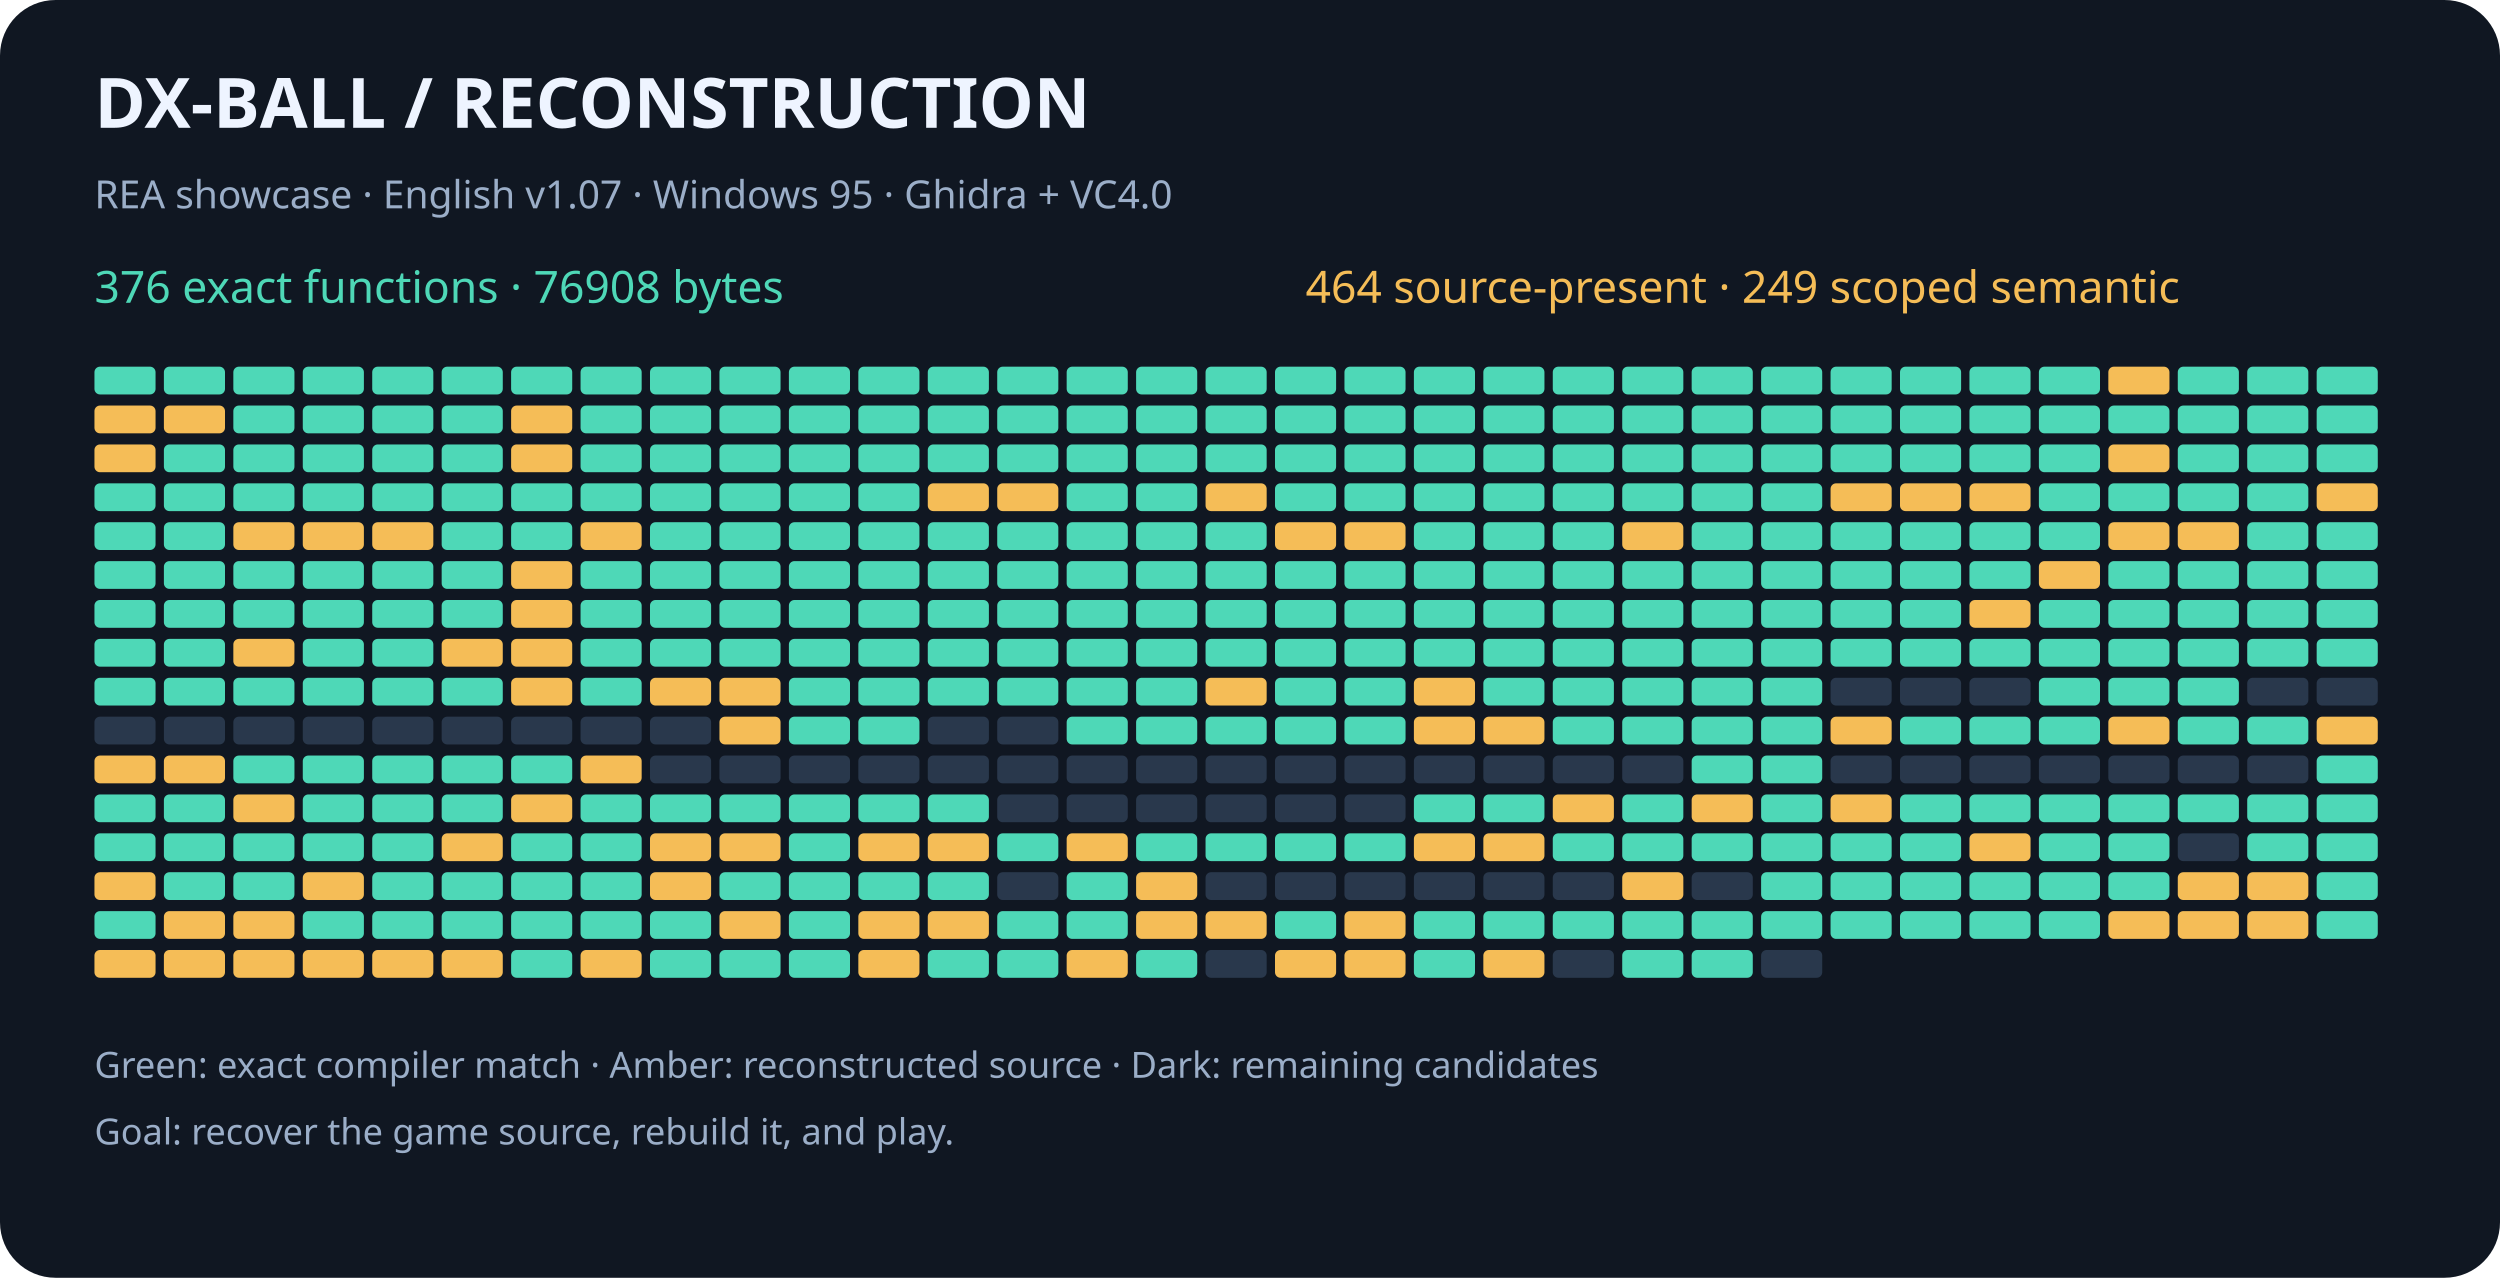
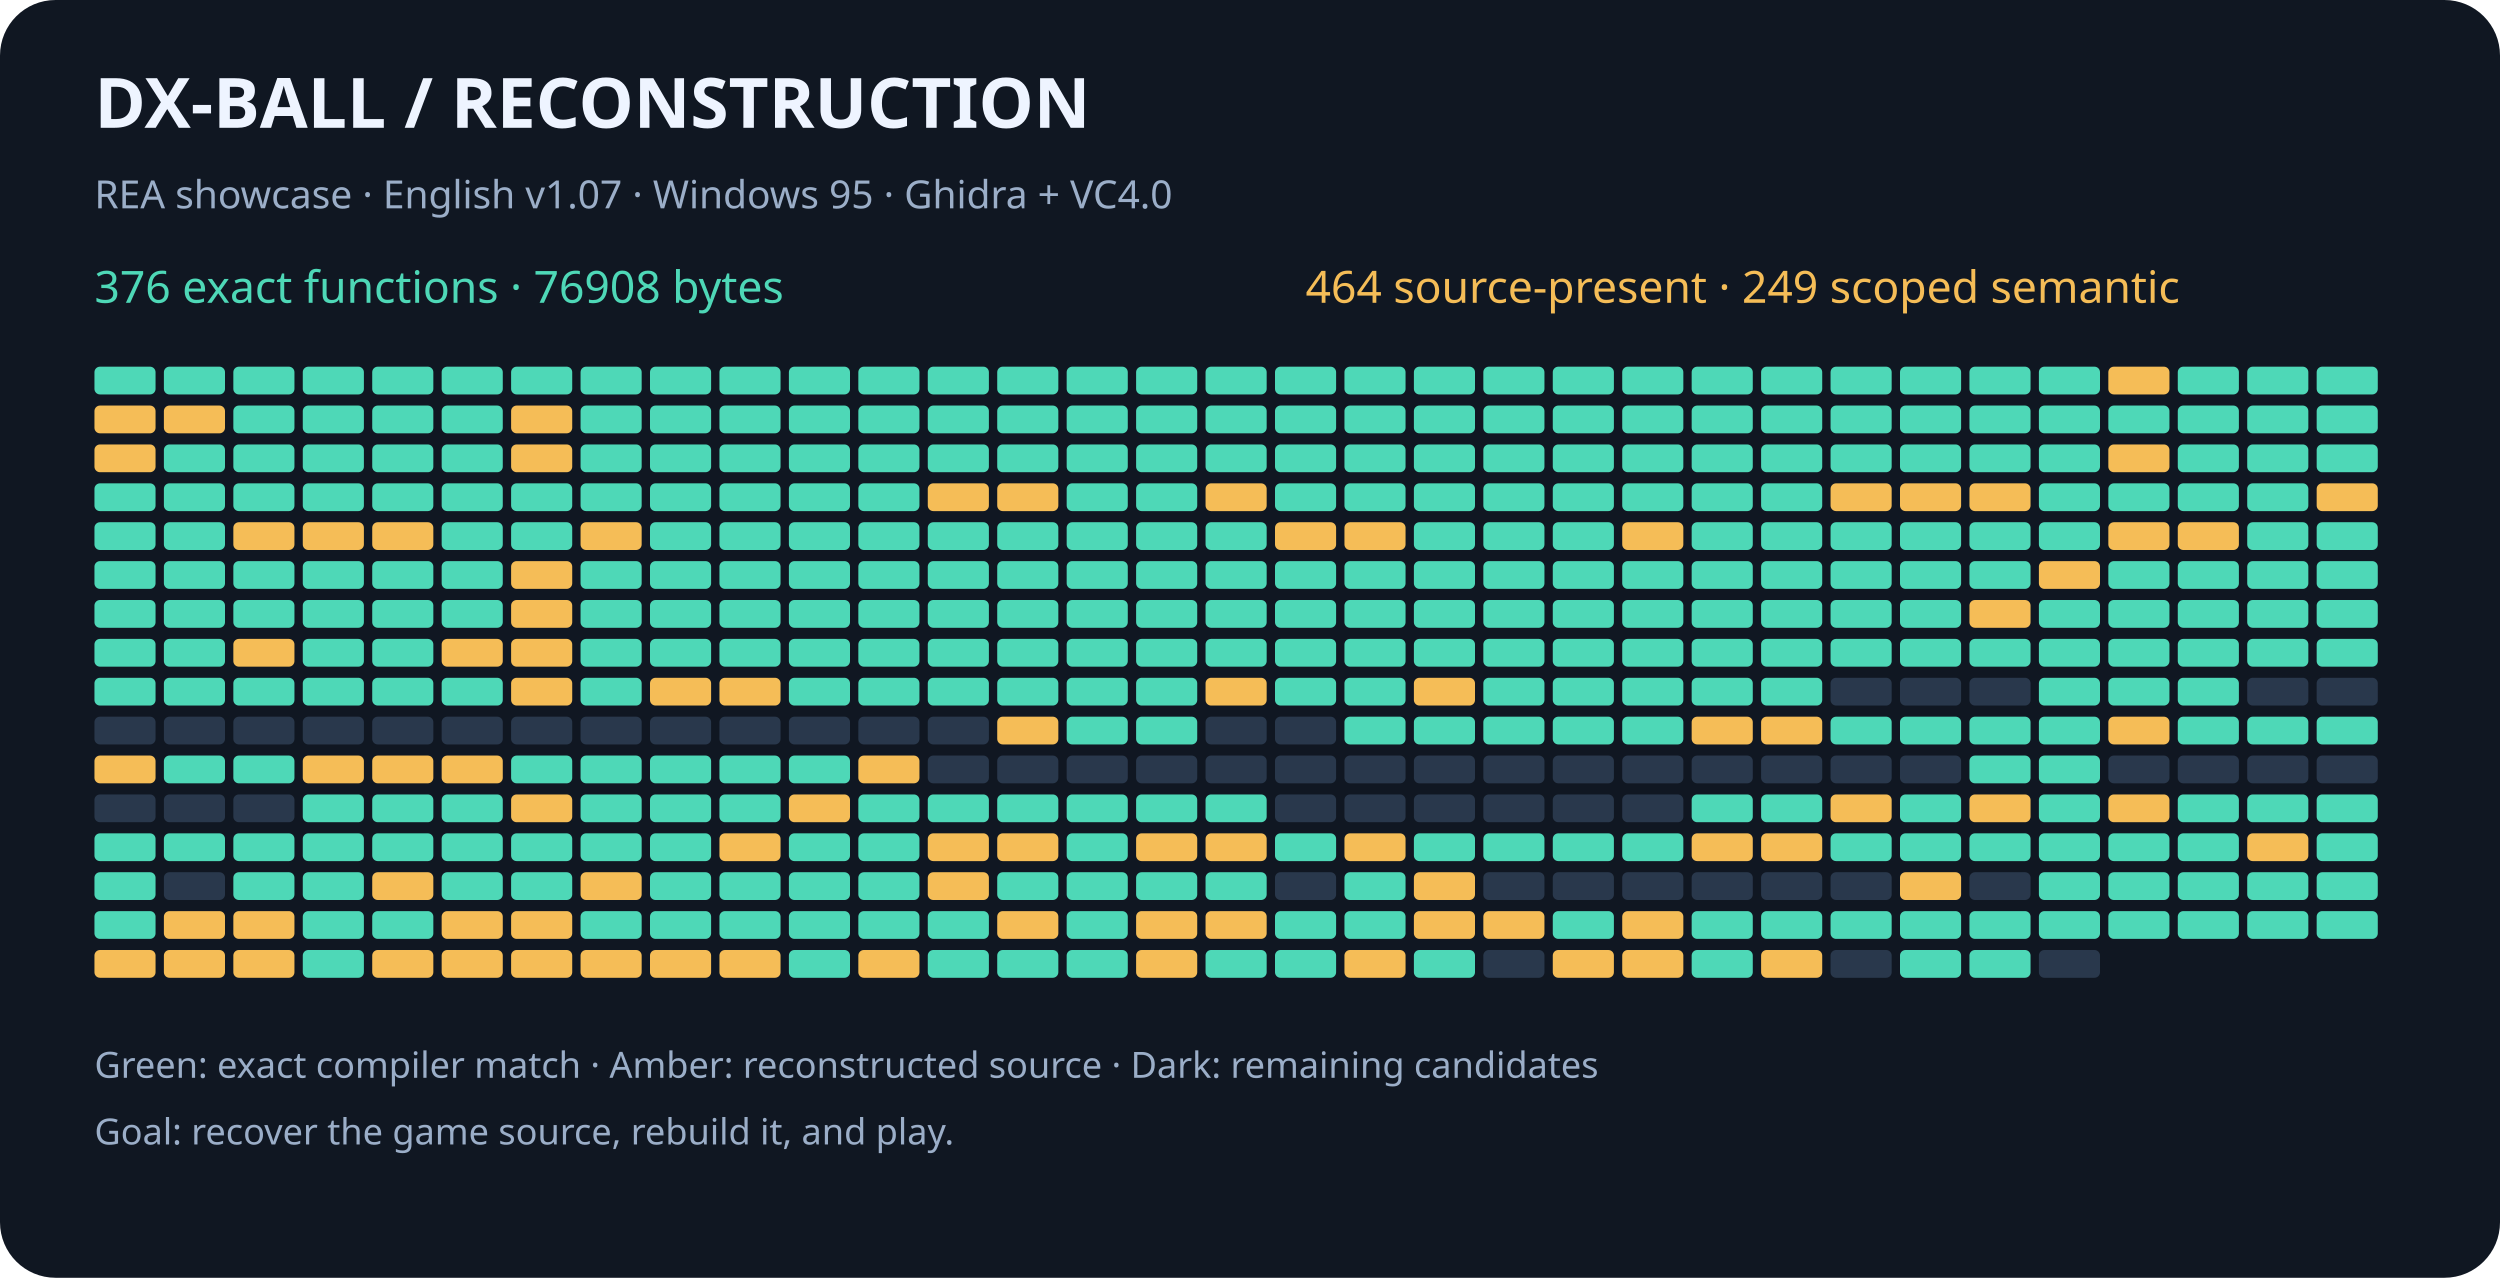
<svg xmlns="http://www.w3.org/2000/svg" width="900" height="460" viewBox="0 0 900 460" role="img" aria-labelledby="title desc">
  <rect width="900" height="460" rx="20" fill="#101722" />
  <g font-family="sans-serif">
    <text x="34" y="46" fill="#eef4ff" font-size="25" font-weight="bold">DX-BALL  /  RECONSTRUCTION</text>
    <text x="34" y="75" fill="#9baec8" font-size="14">REA showcase · English v1.07 · Windows 95 · Ghidra + VC4.0</text>
    <text x="34" y="109" fill="#4ed8b7" font-size="16">376 exact functions · 76908 bytes</text>
    <text x="470" y="109" fill="#f5bd57" font-size="16">464 source-present · 249 scoped semantic</text>
    <rect x="34" y="132" width="22" height="10" rx="2" fill="#4ed8b7" />
    <rect x="59" y="132" width="22" height="10" rx="2" fill="#4ed8b7" />
    <rect x="84" y="132" width="22" height="10" rx="2" fill="#4ed8b7" />
    <rect x="109" y="132" width="22" height="10" rx="2" fill="#4ed8b7" />
    <rect x="134" y="132" width="22" height="10" rx="2" fill="#4ed8b7" />
    <rect x="159" y="132" width="22" height="10" rx="2" fill="#4ed8b7" />
    <rect x="184" y="132" width="22" height="10" rx="2" fill="#4ed8b7" />
    <rect x="209" y="132" width="22" height="10" rx="2" fill="#4ed8b7" />
    <rect x="234" y="132" width="22" height="10" rx="2" fill="#4ed8b7" />
    <rect x="259" y="132" width="22" height="10" rx="2" fill="#4ed8b7" />
    <rect x="284" y="132" width="22" height="10" rx="2" fill="#4ed8b7" />
    <rect x="309" y="132" width="22" height="10" rx="2" fill="#4ed8b7" />
    <rect x="334" y="132" width="22" height="10" rx="2" fill="#4ed8b7" />
    <rect x="359" y="132" width="22" height="10" rx="2" fill="#4ed8b7" />
    <rect x="384" y="132" width="22" height="10" rx="2" fill="#4ed8b7" />
    <rect x="409" y="132" width="22" height="10" rx="2" fill="#4ed8b7" />
    <rect x="434" y="132" width="22" height="10" rx="2" fill="#4ed8b7" />
    <rect x="459" y="132" width="22" height="10" rx="2" fill="#4ed8b7" />
    <rect x="484" y="132" width="22" height="10" rx="2" fill="#4ed8b7" />
    <rect x="509" y="132" width="22" height="10" rx="2" fill="#4ed8b7" />
    <rect x="534" y="132" width="22" height="10" rx="2" fill="#4ed8b7" />
    <rect x="559" y="132" width="22" height="10" rx="2" fill="#4ed8b7" />
    <rect x="584" y="132" width="22" height="10" rx="2" fill="#4ed8b7" />
    <rect x="609" y="132" width="22" height="10" rx="2" fill="#4ed8b7" />
    <rect x="634" y="132" width="22" height="10" rx="2" fill="#4ed8b7" />
    <rect x="659" y="132" width="22" height="10" rx="2" fill="#4ed8b7" />
    <rect x="684" y="132" width="22" height="10" rx="2" fill="#4ed8b7" />
    <rect x="709" y="132" width="22" height="10" rx="2" fill="#4ed8b7" />
    <rect x="734" y="132" width="22" height="10" rx="2" fill="#4ed8b7" />
    <rect x="759" y="132" width="22" height="10" rx="2" fill="#f5bd57" />
    <rect x="784" y="132" width="22" height="10" rx="2" fill="#4ed8b7" />
    <rect x="809" y="132" width="22" height="10" rx="2" fill="#4ed8b7" />
    <rect x="834" y="132" width="22" height="10" rx="2" fill="#4ed8b7" />
    <rect x="34" y="146" width="22" height="10" rx="2" fill="#f5bd57" />
    <rect x="59" y="146" width="22" height="10" rx="2" fill="#f5bd57" />
    <rect x="84" y="146" width="22" height="10" rx="2" fill="#4ed8b7" />
    <rect x="109" y="146" width="22" height="10" rx="2" fill="#4ed8b7" />
    <rect x="134" y="146" width="22" height="10" rx="2" fill="#4ed8b7" />
    <rect x="159" y="146" width="22" height="10" rx="2" fill="#4ed8b7" />
    <rect x="184" y="146" width="22" height="10" rx="2" fill="#f5bd57" />
    <rect x="209" y="146" width="22" height="10" rx="2" fill="#4ed8b7" />
    <rect x="234" y="146" width="22" height="10" rx="2" fill="#4ed8b7" />
    <rect x="259" y="146" width="22" height="10" rx="2" fill="#4ed8b7" />
    <rect x="284" y="146" width="22" height="10" rx="2" fill="#4ed8b7" />
    <rect x="309" y="146" width="22" height="10" rx="2" fill="#4ed8b7" />
    <rect x="334" y="146" width="22" height="10" rx="2" fill="#4ed8b7" />
    <rect x="359" y="146" width="22" height="10" rx="2" fill="#4ed8b7" />
    <rect x="384" y="146" width="22" height="10" rx="2" fill="#4ed8b7" />
    <rect x="409" y="146" width="22" height="10" rx="2" fill="#4ed8b7" />
    <rect x="434" y="146" width="22" height="10" rx="2" fill="#4ed8b7" />
    <rect x="459" y="146" width="22" height="10" rx="2" fill="#4ed8b7" />
    <rect x="484" y="146" width="22" height="10" rx="2" fill="#4ed8b7" />
    <rect x="509" y="146" width="22" height="10" rx="2" fill="#4ed8b7" />
    <rect x="534" y="146" width="22" height="10" rx="2" fill="#4ed8b7" />
    <rect x="559" y="146" width="22" height="10" rx="2" fill="#4ed8b7" />
    <rect x="584" y="146" width="22" height="10" rx="2" fill="#4ed8b7" />
    <rect x="609" y="146" width="22" height="10" rx="2" fill="#4ed8b7" />
    <rect x="634" y="146" width="22" height="10" rx="2" fill="#4ed8b7" />
    <rect x="659" y="146" width="22" height="10" rx="2" fill="#4ed8b7" />
    <rect x="684" y="146" width="22" height="10" rx="2" fill="#4ed8b7" />
    <rect x="709" y="146" width="22" height="10" rx="2" fill="#4ed8b7" />
    <rect x="734" y="146" width="22" height="10" rx="2" fill="#4ed8b7" />
    <rect x="759" y="146" width="22" height="10" rx="2" fill="#4ed8b7" />
    <rect x="784" y="146" width="22" height="10" rx="2" fill="#4ed8b7" />
    <rect x="809" y="146" width="22" height="10" rx="2" fill="#4ed8b7" />
    <rect x="834" y="146" width="22" height="10" rx="2" fill="#4ed8b7" />
    <rect x="34" y="160" width="22" height="10" rx="2" fill="#f5bd57" />
    <rect x="59" y="160" width="22" height="10" rx="2" fill="#4ed8b7" />
    <rect x="84" y="160" width="22" height="10" rx="2" fill="#4ed8b7" />
    <rect x="109" y="160" width="22" height="10" rx="2" fill="#4ed8b7" />
    <rect x="134" y="160" width="22" height="10" rx="2" fill="#4ed8b7" />
    <rect x="159" y="160" width="22" height="10" rx="2" fill="#4ed8b7" />
    <rect x="184" y="160" width="22" height="10" rx="2" fill="#f5bd57" />
    <rect x="209" y="160" width="22" height="10" rx="2" fill="#4ed8b7" />
    <rect x="234" y="160" width="22" height="10" rx="2" fill="#4ed8b7" />
    <rect x="259" y="160" width="22" height="10" rx="2" fill="#4ed8b7" />
    <rect x="284" y="160" width="22" height="10" rx="2" fill="#4ed8b7" />
    <rect x="309" y="160" width="22" height="10" rx="2" fill="#4ed8b7" />
    <rect x="334" y="160" width="22" height="10" rx="2" fill="#4ed8b7" />
    <rect x="359" y="160" width="22" height="10" rx="2" fill="#4ed8b7" />
    <rect x="384" y="160" width="22" height="10" rx="2" fill="#4ed8b7" />
    <rect x="409" y="160" width="22" height="10" rx="2" fill="#4ed8b7" />
    <rect x="434" y="160" width="22" height="10" rx="2" fill="#4ed8b7" />
    <rect x="459" y="160" width="22" height="10" rx="2" fill="#4ed8b7" />
    <rect x="484" y="160" width="22" height="10" rx="2" fill="#4ed8b7" />
    <rect x="509" y="160" width="22" height="10" rx="2" fill="#4ed8b7" />
    <rect x="534" y="160" width="22" height="10" rx="2" fill="#4ed8b7" />
    <rect x="559" y="160" width="22" height="10" rx="2" fill="#4ed8b7" />
    <rect x="584" y="160" width="22" height="10" rx="2" fill="#4ed8b7" />
    <rect x="609" y="160" width="22" height="10" rx="2" fill="#4ed8b7" />
    <rect x="634" y="160" width="22" height="10" rx="2" fill="#4ed8b7" />
    <rect x="659" y="160" width="22" height="10" rx="2" fill="#4ed8b7" />
    <rect x="684" y="160" width="22" height="10" rx="2" fill="#4ed8b7" />
    <rect x="709" y="160" width="22" height="10" rx="2" fill="#4ed8b7" />
    <rect x="734" y="160" width="22" height="10" rx="2" fill="#4ed8b7" />
    <rect x="759" y="160" width="22" height="10" rx="2" fill="#f5bd57" />
    <rect x="784" y="160" width="22" height="10" rx="2" fill="#4ed8b7" />
    <rect x="809" y="160" width="22" height="10" rx="2" fill="#4ed8b7" />
    <rect x="834" y="160" width="22" height="10" rx="2" fill="#4ed8b7" />
    <rect x="34" y="174" width="22" height="10" rx="2" fill="#4ed8b7" />
    <rect x="59" y="174" width="22" height="10" rx="2" fill="#4ed8b7" />
    <rect x="84" y="174" width="22" height="10" rx="2" fill="#4ed8b7" />
    <rect x="109" y="174" width="22" height="10" rx="2" fill="#4ed8b7" />
    <rect x="134" y="174" width="22" height="10" rx="2" fill="#4ed8b7" />
    <rect x="159" y="174" width="22" height="10" rx="2" fill="#4ed8b7" />
    <rect x="184" y="174" width="22" height="10" rx="2" fill="#4ed8b7" />
    <rect x="209" y="174" width="22" height="10" rx="2" fill="#4ed8b7" />
    <rect x="234" y="174" width="22" height="10" rx="2" fill="#4ed8b7" />
    <rect x="259" y="174" width="22" height="10" rx="2" fill="#4ed8b7" />
    <rect x="284" y="174" width="22" height="10" rx="2" fill="#4ed8b7" />
    <rect x="309" y="174" width="22" height="10" rx="2" fill="#4ed8b7" />
    <rect x="334" y="174" width="22" height="10" rx="2" fill="#f5bd57" />
    <rect x="359" y="174" width="22" height="10" rx="2" fill="#f5bd57" />
    <rect x="384" y="174" width="22" height="10" rx="2" fill="#4ed8b7" />
    <rect x="409" y="174" width="22" height="10" rx="2" fill="#4ed8b7" />
    <rect x="434" y="174" width="22" height="10" rx="2" fill="#f5bd57" />
    <rect x="459" y="174" width="22" height="10" rx="2" fill="#4ed8b7" />
    <rect x="484" y="174" width="22" height="10" rx="2" fill="#4ed8b7" />
    <rect x="509" y="174" width="22" height="10" rx="2" fill="#4ed8b7" />
    <rect x="534" y="174" width="22" height="10" rx="2" fill="#4ed8b7" />
    <rect x="559" y="174" width="22" height="10" rx="2" fill="#4ed8b7" />
    <rect x="584" y="174" width="22" height="10" rx="2" fill="#4ed8b7" />
    <rect x="609" y="174" width="22" height="10" rx="2" fill="#4ed8b7" />
    <rect x="634" y="174" width="22" height="10" rx="2" fill="#4ed8b7" />
    <rect x="659" y="174" width="22" height="10" rx="2" fill="#f5bd57" />
    <rect x="684" y="174" width="22" height="10" rx="2" fill="#f5bd57" />
    <rect x="709" y="174" width="22" height="10" rx="2" fill="#f5bd57" />
    <rect x="734" y="174" width="22" height="10" rx="2" fill="#4ed8b7" />
    <rect x="759" y="174" width="22" height="10" rx="2" fill="#4ed8b7" />
    <rect x="784" y="174" width="22" height="10" rx="2" fill="#4ed8b7" />
    <rect x="809" y="174" width="22" height="10" rx="2" fill="#4ed8b7" />
    <rect x="834" y="174" width="22" height="10" rx="2" fill="#f5bd57" />
    <rect x="34" y="188" width="22" height="10" rx="2" fill="#4ed8b7" />
    <rect x="59" y="188" width="22" height="10" rx="2" fill="#4ed8b7" />
    <rect x="84" y="188" width="22" height="10" rx="2" fill="#f5bd57" />
    <rect x="109" y="188" width="22" height="10" rx="2" fill="#f5bd57" />
    <rect x="134" y="188" width="22" height="10" rx="2" fill="#f5bd57" />
    <rect x="159" y="188" width="22" height="10" rx="2" fill="#4ed8b7" />
    <rect x="184" y="188" width="22" height="10" rx="2" fill="#4ed8b7" />
    <rect x="209" y="188" width="22" height="10" rx="2" fill="#f5bd57" />
    <rect x="234" y="188" width="22" height="10" rx="2" fill="#4ed8b7" />
    <rect x="259" y="188" width="22" height="10" rx="2" fill="#4ed8b7" />
    <rect x="284" y="188" width="22" height="10" rx="2" fill="#4ed8b7" />
    <rect x="309" y="188" width="22" height="10" rx="2" fill="#4ed8b7" />
    <rect x="334" y="188" width="22" height="10" rx="2" fill="#4ed8b7" />
    <rect x="359" y="188" width="22" height="10" rx="2" fill="#4ed8b7" />
    <rect x="384" y="188" width="22" height="10" rx="2" fill="#4ed8b7" />
    <rect x="409" y="188" width="22" height="10" rx="2" fill="#4ed8b7" />
    <rect x="434" y="188" width="22" height="10" rx="2" fill="#4ed8b7" />
    <rect x="459" y="188" width="22" height="10" rx="2" fill="#f5bd57" />
    <rect x="484" y="188" width="22" height="10" rx="2" fill="#f5bd57" />
    <rect x="509" y="188" width="22" height="10" rx="2" fill="#4ed8b7" />
    <rect x="534" y="188" width="22" height="10" rx="2" fill="#4ed8b7" />
    <rect x="559" y="188" width="22" height="10" rx="2" fill="#4ed8b7" />
    <rect x="584" y="188" width="22" height="10" rx="2" fill="#f5bd57" />
    <rect x="609" y="188" width="22" height="10" rx="2" fill="#4ed8b7" />
    <rect x="634" y="188" width="22" height="10" rx="2" fill="#4ed8b7" />
    <rect x="659" y="188" width="22" height="10" rx="2" fill="#4ed8b7" />
    <rect x="684" y="188" width="22" height="10" rx="2" fill="#4ed8b7" />
    <rect x="709" y="188" width="22" height="10" rx="2" fill="#4ed8b7" />
    <rect x="734" y="188" width="22" height="10" rx="2" fill="#4ed8b7" />
    <rect x="759" y="188" width="22" height="10" rx="2" fill="#f5bd57" />
    <rect x="784" y="188" width="22" height="10" rx="2" fill="#f5bd57" />
    <rect x="809" y="188" width="22" height="10" rx="2" fill="#4ed8b7" />
    <rect x="834" y="188" width="22" height="10" rx="2" fill="#4ed8b7" />
    <rect x="34" y="202" width="22" height="10" rx="2" fill="#4ed8b7" />
    <rect x="59" y="202" width="22" height="10" rx="2" fill="#4ed8b7" />
    <rect x="84" y="202" width="22" height="10" rx="2" fill="#4ed8b7" />
    <rect x="109" y="202" width="22" height="10" rx="2" fill="#4ed8b7" />
    <rect x="134" y="202" width="22" height="10" rx="2" fill="#4ed8b7" />
    <rect x="159" y="202" width="22" height="10" rx="2" fill="#4ed8b7" />
    <rect x="184" y="202" width="22" height="10" rx="2" fill="#f5bd57" />
    <rect x="209" y="202" width="22" height="10" rx="2" fill="#4ed8b7" />
    <rect x="234" y="202" width="22" height="10" rx="2" fill="#4ed8b7" />
    <rect x="259" y="202" width="22" height="10" rx="2" fill="#4ed8b7" />
    <rect x="284" y="202" width="22" height="10" rx="2" fill="#4ed8b7" />
    <rect x="309" y="202" width="22" height="10" rx="2" fill="#4ed8b7" />
    <rect x="334" y="202" width="22" height="10" rx="2" fill="#4ed8b7" />
    <rect x="359" y="202" width="22" height="10" rx="2" fill="#4ed8b7" />
    <rect x="384" y="202" width="22" height="10" rx="2" fill="#4ed8b7" />
    <rect x="409" y="202" width="22" height="10" rx="2" fill="#4ed8b7" />
    <rect x="434" y="202" width="22" height="10" rx="2" fill="#4ed8b7" />
    <rect x="459" y="202" width="22" height="10" rx="2" fill="#4ed8b7" />
    <rect x="484" y="202" width="22" height="10" rx="2" fill="#4ed8b7" />
    <rect x="509" y="202" width="22" height="10" rx="2" fill="#4ed8b7" />
    <rect x="534" y="202" width="22" height="10" rx="2" fill="#4ed8b7" />
    <rect x="559" y="202" width="22" height="10" rx="2" fill="#4ed8b7" />
    <rect x="584" y="202" width="22" height="10" rx="2" fill="#4ed8b7" />
    <rect x="609" y="202" width="22" height="10" rx="2" fill="#4ed8b7" />
    <rect x="634" y="202" width="22" height="10" rx="2" fill="#4ed8b7" />
    <rect x="659" y="202" width="22" height="10" rx="2" fill="#4ed8b7" />
    <rect x="684" y="202" width="22" height="10" rx="2" fill="#4ed8b7" />
    <rect x="709" y="202" width="22" height="10" rx="2" fill="#4ed8b7" />
    <rect x="734" y="202" width="22" height="10" rx="2" fill="#f5bd57" />
    <rect x="759" y="202" width="22" height="10" rx="2" fill="#4ed8b7" />
    <rect x="784" y="202" width="22" height="10" rx="2" fill="#4ed8b7" />
    <rect x="809" y="202" width="22" height="10" rx="2" fill="#4ed8b7" />
    <rect x="834" y="202" width="22" height="10" rx="2" fill="#4ed8b7" />
    <rect x="34" y="216" width="22" height="10" rx="2" fill="#4ed8b7" />
    <rect x="59" y="216" width="22" height="10" rx="2" fill="#4ed8b7" />
    <rect x="84" y="216" width="22" height="10" rx="2" fill="#4ed8b7" />
    <rect x="109" y="216" width="22" height="10" rx="2" fill="#4ed8b7" />
    <rect x="134" y="216" width="22" height="10" rx="2" fill="#4ed8b7" />
    <rect x="159" y="216" width="22" height="10" rx="2" fill="#4ed8b7" />
    <rect x="184" y="216" width="22" height="10" rx="2" fill="#f5bd57" />
    <rect x="209" y="216" width="22" height="10" rx="2" fill="#4ed8b7" />
    <rect x="234" y="216" width="22" height="10" rx="2" fill="#4ed8b7" />
    <rect x="259" y="216" width="22" height="10" rx="2" fill="#4ed8b7" />
    <rect x="284" y="216" width="22" height="10" rx="2" fill="#4ed8b7" />
    <rect x="309" y="216" width="22" height="10" rx="2" fill="#4ed8b7" />
    <rect x="334" y="216" width="22" height="10" rx="2" fill="#4ed8b7" />
    <rect x="359" y="216" width="22" height="10" rx="2" fill="#4ed8b7" />
    <rect x="384" y="216" width="22" height="10" rx="2" fill="#4ed8b7" />
    <rect x="409" y="216" width="22" height="10" rx="2" fill="#4ed8b7" />
    <rect x="434" y="216" width="22" height="10" rx="2" fill="#4ed8b7" />
    <rect x="459" y="216" width="22" height="10" rx="2" fill="#4ed8b7" />
    <rect x="484" y="216" width="22" height="10" rx="2" fill="#4ed8b7" />
    <rect x="509" y="216" width="22" height="10" rx="2" fill="#4ed8b7" />
    <rect x="534" y="216" width="22" height="10" rx="2" fill="#4ed8b7" />
    <rect x="559" y="216" width="22" height="10" rx="2" fill="#4ed8b7" />
    <rect x="584" y="216" width="22" height="10" rx="2" fill="#4ed8b7" />
    <rect x="609" y="216" width="22" height="10" rx="2" fill="#4ed8b7" />
    <rect x="634" y="216" width="22" height="10" rx="2" fill="#4ed8b7" />
    <rect x="659" y="216" width="22" height="10" rx="2" fill="#4ed8b7" />
    <rect x="684" y="216" width="22" height="10" rx="2" fill="#4ed8b7" />
    <rect x="709" y="216" width="22" height="10" rx="2" fill="#f5bd57" />
    <rect x="734" y="216" width="22" height="10" rx="2" fill="#4ed8b7" />
    <rect x="759" y="216" width="22" height="10" rx="2" fill="#4ed8b7" />
    <rect x="784" y="216" width="22" height="10" rx="2" fill="#4ed8b7" />
    <rect x="809" y="216" width="22" height="10" rx="2" fill="#4ed8b7" />
    <rect x="834" y="216" width="22" height="10" rx="2" fill="#4ed8b7" />
    <rect x="34" y="230" width="22" height="10" rx="2" fill="#4ed8b7" />
    <rect x="59" y="230" width="22" height="10" rx="2" fill="#4ed8b7" />
    <rect x="84" y="230" width="22" height="10" rx="2" fill="#f5bd57" />
    <rect x="109" y="230" width="22" height="10" rx="2" fill="#4ed8b7" />
    <rect x="134" y="230" width="22" height="10" rx="2" fill="#4ed8b7" />
    <rect x="159" y="230" width="22" height="10" rx="2" fill="#f5bd57" />
    <rect x="184" y="230" width="22" height="10" rx="2" fill="#f5bd57" />
    <rect x="209" y="230" width="22" height="10" rx="2" fill="#4ed8b7" />
    <rect x="234" y="230" width="22" height="10" rx="2" fill="#4ed8b7" />
    <rect x="259" y="230" width="22" height="10" rx="2" fill="#4ed8b7" />
    <rect x="284" y="230" width="22" height="10" rx="2" fill="#4ed8b7" />
    <rect x="309" y="230" width="22" height="10" rx="2" fill="#4ed8b7" />
    <rect x="334" y="230" width="22" height="10" rx="2" fill="#4ed8b7" />
    <rect x="359" y="230" width="22" height="10" rx="2" fill="#4ed8b7" />
    <rect x="384" y="230" width="22" height="10" rx="2" fill="#4ed8b7" />
    <rect x="409" y="230" width="22" height="10" rx="2" fill="#4ed8b7" />
    <rect x="434" y="230" width="22" height="10" rx="2" fill="#4ed8b7" />
    <rect x="459" y="230" width="22" height="10" rx="2" fill="#4ed8b7" />
    <rect x="484" y="230" width="22" height="10" rx="2" fill="#4ed8b7" />
    <rect x="509" y="230" width="22" height="10" rx="2" fill="#4ed8b7" />
    <rect x="534" y="230" width="22" height="10" rx="2" fill="#4ed8b7" />
    <rect x="559" y="230" width="22" height="10" rx="2" fill="#4ed8b7" />
    <rect x="584" y="230" width="22" height="10" rx="2" fill="#4ed8b7" />
    <rect x="609" y="230" width="22" height="10" rx="2" fill="#4ed8b7" />
    <rect x="634" y="230" width="22" height="10" rx="2" fill="#4ed8b7" />
    <rect x="659" y="230" width="22" height="10" rx="2" fill="#4ed8b7" />
    <rect x="684" y="230" width="22" height="10" rx="2" fill="#4ed8b7" />
    <rect x="709" y="230" width="22" height="10" rx="2" fill="#4ed8b7" />
    <rect x="734" y="230" width="22" height="10" rx="2" fill="#4ed8b7" />
    <rect x="759" y="230" width="22" height="10" rx="2" fill="#4ed8b7" />
    <rect x="784" y="230" width="22" height="10" rx="2" fill="#4ed8b7" />
    <rect x="809" y="230" width="22" height="10" rx="2" fill="#4ed8b7" />
    <rect x="834" y="230" width="22" height="10" rx="2" fill="#4ed8b7" />
    <rect x="34" y="244" width="22" height="10" rx="2" fill="#4ed8b7" />
    <rect x="59" y="244" width="22" height="10" rx="2" fill="#4ed8b7" />
    <rect x="84" y="244" width="22" height="10" rx="2" fill="#4ed8b7" />
    <rect x="109" y="244" width="22" height="10" rx="2" fill="#4ed8b7" />
    <rect x="134" y="244" width="22" height="10" rx="2" fill="#4ed8b7" />
    <rect x="159" y="244" width="22" height="10" rx="2" fill="#4ed8b7" />
    <rect x="184" y="244" width="22" height="10" rx="2" fill="#f5bd57" />
    <rect x="209" y="244" width="22" height="10" rx="2" fill="#4ed8b7" />
    <rect x="234" y="244" width="22" height="10" rx="2" fill="#f5bd57" />
    <rect x="259" y="244" width="22" height="10" rx="2" fill="#f5bd57" />
    <rect x="284" y="244" width="22" height="10" rx="2" fill="#4ed8b7" />
    <rect x="309" y="244" width="22" height="10" rx="2" fill="#4ed8b7" />
    <rect x="334" y="244" width="22" height="10" rx="2" fill="#4ed8b7" />
    <rect x="359" y="244" width="22" height="10" rx="2" fill="#4ed8b7" />
    <rect x="384" y="244" width="22" height="10" rx="2" fill="#4ed8b7" />
    <rect x="409" y="244" width="22" height="10" rx="2" fill="#4ed8b7" />
    <rect x="434" y="244" width="22" height="10" rx="2" fill="#f5bd57" />
    <rect x="459" y="244" width="22" height="10" rx="2" fill="#4ed8b7" />
    <rect x="484" y="244" width="22" height="10" rx="2" fill="#4ed8b7" />
    <rect x="509" y="244" width="22" height="10" rx="2" fill="#f5bd57" />
    <rect x="534" y="244" width="22" height="10" rx="2" fill="#4ed8b7" />
    <rect x="559" y="244" width="22" height="10" rx="2" fill="#4ed8b7" />
    <rect x="584" y="244" width="22" height="10" rx="2" fill="#4ed8b7" />
    <rect x="609" y="244" width="22" height="10" rx="2" fill="#4ed8b7" />
    <rect x="634" y="244" width="22" height="10" rx="2" fill="#4ed8b7" />
    <rect x="659" y="244" width="22" height="10" rx="2" fill="#29384c" />
    <rect x="684" y="244" width="22" height="10" rx="2" fill="#29384c" />
    <rect x="709" y="244" width="22" height="10" rx="2" fill="#29384c" />
    <rect x="734" y="244" width="22" height="10" rx="2" fill="#4ed8b7" />
    <rect x="759" y="244" width="22" height="10" rx="2" fill="#4ed8b7" />
    <rect x="784" y="244" width="22" height="10" rx="2" fill="#4ed8b7" />
    <rect x="809" y="244" width="22" height="10" rx="2" fill="#29384c" />
    <rect x="834" y="244" width="22" height="10" rx="2" fill="#29384c" />
    <rect x="34" y="258" width="22" height="10" rx="2" fill="#29384c" />
    <rect x="59" y="258" width="22" height="10" rx="2" fill="#29384c" />
    <rect x="84" y="258" width="22" height="10" rx="2" fill="#29384c" />
    <rect x="109" y="258" width="22" height="10" rx="2" fill="#29384c" />
    <rect x="134" y="258" width="22" height="10" rx="2" fill="#29384c" />
    <rect x="159" y="258" width="22" height="10" rx="2" fill="#29384c" />
    <rect x="184" y="258" width="22" height="10" rx="2" fill="#29384c" />
    <rect x="209" y="258" width="22" height="10" rx="2" fill="#29384c" />
    <rect x="234" y="258" width="22" height="10" rx="2" fill="#29384c" />
-     <rect x="259" y="258" width="22" height="10" rx="2" fill="#f5bd57" />
-     <rect x="284" y="258" width="22" height="10" rx="2" fill="#4ed8b7" />
-     <rect x="309" y="258" width="22" height="10" rx="2" fill="#4ed8b7" />
+     <rect x="259" y="258" width="22" height="10" rx="2" fill="#29384c" />
+     <rect x="284" y="258" width="22" height="10" rx="2" fill="#29384c" />
+     <rect x="309" y="258" width="22" height="10" rx="2" fill="#29384c" />
    <rect x="334" y="258" width="22" height="10" rx="2" fill="#29384c" />
-     <rect x="359" y="258" width="22" height="10" rx="2" fill="#29384c" />
+     <rect x="359" y="258" width="22" height="10" rx="2" fill="#f5bd57" />
    <rect x="384" y="258" width="22" height="10" rx="2" fill="#4ed8b7" />
    <rect x="409" y="258" width="22" height="10" rx="2" fill="#4ed8b7" />
-     <rect x="434" y="258" width="22" height="10" rx="2" fill="#4ed8b7" />
-     <rect x="459" y="258" width="22" height="10" rx="2" fill="#4ed8b7" />
+     <rect x="434" y="258" width="22" height="10" rx="2" fill="#29384c" />
+     <rect x="459" y="258" width="22" height="10" rx="2" fill="#29384c" />
    <rect x="484" y="258" width="22" height="10" rx="2" fill="#4ed8b7" />
-     <rect x="509" y="258" width="22" height="10" rx="2" fill="#f5bd57" />
-     <rect x="534" y="258" width="22" height="10" rx="2" fill="#f5bd57" />
+     <rect x="509" y="258" width="22" height="10" rx="2" fill="#4ed8b7" />
+     <rect x="534" y="258" width="22" height="10" rx="2" fill="#4ed8b7" />
    <rect x="559" y="258" width="22" height="10" rx="2" fill="#4ed8b7" />
    <rect x="584" y="258" width="22" height="10" rx="2" fill="#4ed8b7" />
-     <rect x="609" y="258" width="22" height="10" rx="2" fill="#4ed8b7" />
-     <rect x="634" y="258" width="22" height="10" rx="2" fill="#4ed8b7" />
-     <rect x="659" y="258" width="22" height="10" rx="2" fill="#f5bd57" />
+     <rect x="609" y="258" width="22" height="10" rx="2" fill="#f5bd57" />
+     <rect x="634" y="258" width="22" height="10" rx="2" fill="#f5bd57" />
+     <rect x="659" y="258" width="22" height="10" rx="2" fill="#4ed8b7" />
    <rect x="684" y="258" width="22" height="10" rx="2" fill="#4ed8b7" />
    <rect x="709" y="258" width="22" height="10" rx="2" fill="#4ed8b7" />
    <rect x="734" y="258" width="22" height="10" rx="2" fill="#4ed8b7" />
    <rect x="759" y="258" width="22" height="10" rx="2" fill="#f5bd57" />
    <rect x="784" y="258" width="22" height="10" rx="2" fill="#4ed8b7" />
    <rect x="809" y="258" width="22" height="10" rx="2" fill="#4ed8b7" />
-     <rect x="834" y="258" width="22" height="10" rx="2" fill="#f5bd57" />
+     <rect x="834" y="258" width="22" height="10" rx="2" fill="#4ed8b7" />
    <rect x="34" y="272" width="22" height="10" rx="2" fill="#f5bd57" />
-     <rect x="59" y="272" width="22" height="10" rx="2" fill="#f5bd57" />
+     <rect x="59" y="272" width="22" height="10" rx="2" fill="#4ed8b7" />
    <rect x="84" y="272" width="22" height="10" rx="2" fill="#4ed8b7" />
-     <rect x="109" y="272" width="22" height="10" rx="2" fill="#4ed8b7" />
-     <rect x="134" y="272" width="22" height="10" rx="2" fill="#4ed8b7" />
-     <rect x="159" y="272" width="22" height="10" rx="2" fill="#4ed8b7" />
+     <rect x="109" y="272" width="22" height="10" rx="2" fill="#f5bd57" />
+     <rect x="134" y="272" width="22" height="10" rx="2" fill="#f5bd57" />
+     <rect x="159" y="272" width="22" height="10" rx="2" fill="#f5bd57" />
    <rect x="184" y="272" width="22" height="10" rx="2" fill="#4ed8b7" />
-     <rect x="209" y="272" width="22" height="10" rx="2" fill="#f5bd57" />
-     <rect x="234" y="272" width="22" height="10" rx="2" fill="#29384c" />
-     <rect x="259" y="272" width="22" height="10" rx="2" fill="#29384c" />
-     <rect x="284" y="272" width="22" height="10" rx="2" fill="#29384c" />
-     <rect x="309" y="272" width="22" height="10" rx="2" fill="#29384c" />
+     <rect x="209" y="272" width="22" height="10" rx="2" fill="#4ed8b7" />
+     <rect x="234" y="272" width="22" height="10" rx="2" fill="#4ed8b7" />
+     <rect x="259" y="272" width="22" height="10" rx="2" fill="#4ed8b7" />
+     <rect x="284" y="272" width="22" height="10" rx="2" fill="#4ed8b7" />
+     <rect x="309" y="272" width="22" height="10" rx="2" fill="#f5bd57" />
    <rect x="334" y="272" width="22" height="10" rx="2" fill="#29384c" />
    <rect x="359" y="272" width="22" height="10" rx="2" fill="#29384c" />
    <rect x="384" y="272" width="22" height="10" rx="2" fill="#29384c" />
    <rect x="409" y="272" width="22" height="10" rx="2" fill="#29384c" />
    <rect x="434" y="272" width="22" height="10" rx="2" fill="#29384c" />
    <rect x="459" y="272" width="22" height="10" rx="2" fill="#29384c" />
    <rect x="484" y="272" width="22" height="10" rx="2" fill="#29384c" />
    <rect x="509" y="272" width="22" height="10" rx="2" fill="#29384c" />
    <rect x="534" y="272" width="22" height="10" rx="2" fill="#29384c" />
    <rect x="559" y="272" width="22" height="10" rx="2" fill="#29384c" />
    <rect x="584" y="272" width="22" height="10" rx="2" fill="#29384c" />
-     <rect x="609" y="272" width="22" height="10" rx="2" fill="#4ed8b7" />
-     <rect x="634" y="272" width="22" height="10" rx="2" fill="#4ed8b7" />
+     <rect x="609" y="272" width="22" height="10" rx="2" fill="#29384c" />
+     <rect x="634" y="272" width="22" height="10" rx="2" fill="#29384c" />
    <rect x="659" y="272" width="22" height="10" rx="2" fill="#29384c" />
    <rect x="684" y="272" width="22" height="10" rx="2" fill="#29384c" />
-     <rect x="709" y="272" width="22" height="10" rx="2" fill="#29384c" />
-     <rect x="734" y="272" width="22" height="10" rx="2" fill="#29384c" />
+     <rect x="709" y="272" width="22" height="10" rx="2" fill="#4ed8b7" />
+     <rect x="734" y="272" width="22" height="10" rx="2" fill="#4ed8b7" />
    <rect x="759" y="272" width="22" height="10" rx="2" fill="#29384c" />
    <rect x="784" y="272" width="22" height="10" rx="2" fill="#29384c" />
    <rect x="809" y="272" width="22" height="10" rx="2" fill="#29384c" />
-     <rect x="834" y="272" width="22" height="10" rx="2" fill="#4ed8b7" />
-     <rect x="34" y="286" width="22" height="10" rx="2" fill="#4ed8b7" />
-     <rect x="59" y="286" width="22" height="10" rx="2" fill="#4ed8b7" />
-     <rect x="84" y="286" width="22" height="10" rx="2" fill="#f5bd57" />
+     <rect x="834" y="272" width="22" height="10" rx="2" fill="#29384c" />
+     <rect x="34" y="286" width="22" height="10" rx="2" fill="#29384c" />
+     <rect x="59" y="286" width="22" height="10" rx="2" fill="#29384c" />
+     <rect x="84" y="286" width="22" height="10" rx="2" fill="#29384c" />
    <rect x="109" y="286" width="22" height="10" rx="2" fill="#4ed8b7" />
    <rect x="134" y="286" width="22" height="10" rx="2" fill="#4ed8b7" />
    <rect x="159" y="286" width="22" height="10" rx="2" fill="#4ed8b7" />
    <rect x="184" y="286" width="22" height="10" rx="2" fill="#f5bd57" />
    <rect x="209" y="286" width="22" height="10" rx="2" fill="#4ed8b7" />
    <rect x="234" y="286" width="22" height="10" rx="2" fill="#4ed8b7" />
    <rect x="259" y="286" width="22" height="10" rx="2" fill="#4ed8b7" />
-     <rect x="284" y="286" width="22" height="10" rx="2" fill="#4ed8b7" />
+     <rect x="284" y="286" width="22" height="10" rx="2" fill="#f5bd57" />
    <rect x="309" y="286" width="22" height="10" rx="2" fill="#4ed8b7" />
    <rect x="334" y="286" width="22" height="10" rx="2" fill="#4ed8b7" />
-     <rect x="359" y="286" width="22" height="10" rx="2" fill="#29384c" />
-     <rect x="384" y="286" width="22" height="10" rx="2" fill="#29384c" />
-     <rect x="409" y="286" width="22" height="10" rx="2" fill="#29384c" />
-     <rect x="434" y="286" width="22" height="10" rx="2" fill="#29384c" />
+     <rect x="359" y="286" width="22" height="10" rx="2" fill="#4ed8b7" />
+     <rect x="384" y="286" width="22" height="10" rx="2" fill="#4ed8b7" />
+     <rect x="409" y="286" width="22" height="10" rx="2" fill="#4ed8b7" />
+     <rect x="434" y="286" width="22" height="10" rx="2" fill="#4ed8b7" />
    <rect x="459" y="286" width="22" height="10" rx="2" fill="#29384c" />
    <rect x="484" y="286" width="22" height="10" rx="2" fill="#29384c" />
-     <rect x="509" y="286" width="22" height="10" rx="2" fill="#4ed8b7" />
-     <rect x="534" y="286" width="22" height="10" rx="2" fill="#4ed8b7" />
-     <rect x="559" y="286" width="22" height="10" rx="2" fill="#f5bd57" />
-     <rect x="584" y="286" width="22" height="10" rx="2" fill="#4ed8b7" />
-     <rect x="609" y="286" width="22" height="10" rx="2" fill="#f5bd57" />
+     <rect x="509" y="286" width="22" height="10" rx="2" fill="#29384c" />
+     <rect x="534" y="286" width="22" height="10" rx="2" fill="#29384c" />
+     <rect x="559" y="286" width="22" height="10" rx="2" fill="#29384c" />
+     <rect x="584" y="286" width="22" height="10" rx="2" fill="#29384c" />
+     <rect x="609" y="286" width="22" height="10" rx="2" fill="#4ed8b7" />
    <rect x="634" y="286" width="22" height="10" rx="2" fill="#4ed8b7" />
    <rect x="659" y="286" width="22" height="10" rx="2" fill="#f5bd57" />
    <rect x="684" y="286" width="22" height="10" rx="2" fill="#4ed8b7" />
-     <rect x="709" y="286" width="22" height="10" rx="2" fill="#4ed8b7" />
+     <rect x="709" y="286" width="22" height="10" rx="2" fill="#f5bd57" />
    <rect x="734" y="286" width="22" height="10" rx="2" fill="#4ed8b7" />
-     <rect x="759" y="286" width="22" height="10" rx="2" fill="#4ed8b7" />
+     <rect x="759" y="286" width="22" height="10" rx="2" fill="#f5bd57" />
    <rect x="784" y="286" width="22" height="10" rx="2" fill="#4ed8b7" />
    <rect x="809" y="286" width="22" height="10" rx="2" fill="#4ed8b7" />
    <rect x="834" y="286" width="22" height="10" rx="2" fill="#4ed8b7" />
    <rect x="34" y="300" width="22" height="10" rx="2" fill="#4ed8b7" />
    <rect x="59" y="300" width="22" height="10" rx="2" fill="#4ed8b7" />
    <rect x="84" y="300" width="22" height="10" rx="2" fill="#4ed8b7" />
    <rect x="109" y="300" width="22" height="10" rx="2" fill="#4ed8b7" />
    <rect x="134" y="300" width="22" height="10" rx="2" fill="#4ed8b7" />
-     <rect x="159" y="300" width="22" height="10" rx="2" fill="#f5bd57" />
+     <rect x="159" y="300" width="22" height="10" rx="2" fill="#4ed8b7" />
    <rect x="184" y="300" width="22" height="10" rx="2" fill="#4ed8b7" />
    <rect x="209" y="300" width="22" height="10" rx="2" fill="#4ed8b7" />
-     <rect x="234" y="300" width="22" height="10" rx="2" fill="#f5bd57" />
+     <rect x="234" y="300" width="22" height="10" rx="2" fill="#4ed8b7" />
    <rect x="259" y="300" width="22" height="10" rx="2" fill="#f5bd57" />
    <rect x="284" y="300" width="22" height="10" rx="2" fill="#4ed8b7" />
-     <rect x="309" y="300" width="22" height="10" rx="2" fill="#f5bd57" />
+     <rect x="309" y="300" width="22" height="10" rx="2" fill="#4ed8b7" />
    <rect x="334" y="300" width="22" height="10" rx="2" fill="#f5bd57" />
-     <rect x="359" y="300" width="22" height="10" rx="2" fill="#4ed8b7" />
-     <rect x="384" y="300" width="22" height="10" rx="2" fill="#f5bd57" />
-     <rect x="409" y="300" width="22" height="10" rx="2" fill="#4ed8b7" />
-     <rect x="434" y="300" width="22" height="10" rx="2" fill="#4ed8b7" />
+     <rect x="359" y="300" width="22" height="10" rx="2" fill="#f5bd57" />
+     <rect x="384" y="300" width="22" height="10" rx="2" fill="#4ed8b7" />
+     <rect x="409" y="300" width="22" height="10" rx="2" fill="#f5bd57" />
+     <rect x="434" y="300" width="22" height="10" rx="2" fill="#f5bd57" />
    <rect x="459" y="300" width="22" height="10" rx="2" fill="#4ed8b7" />
-     <rect x="484" y="300" width="22" height="10" rx="2" fill="#4ed8b7" />
-     <rect x="509" y="300" width="22" height="10" rx="2" fill="#f5bd57" />
-     <rect x="534" y="300" width="22" height="10" rx="2" fill="#f5bd57" />
+     <rect x="484" y="300" width="22" height="10" rx="2" fill="#f5bd57" />
+     <rect x="509" y="300" width="22" height="10" rx="2" fill="#4ed8b7" />
+     <rect x="534" y="300" width="22" height="10" rx="2" fill="#4ed8b7" />
    <rect x="559" y="300" width="22" height="10" rx="2" fill="#4ed8b7" />
    <rect x="584" y="300" width="22" height="10" rx="2" fill="#4ed8b7" />
-     <rect x="609" y="300" width="22" height="10" rx="2" fill="#4ed8b7" />
-     <rect x="634" y="300" width="22" height="10" rx="2" fill="#4ed8b7" />
+     <rect x="609" y="300" width="22" height="10" rx="2" fill="#f5bd57" />
+     <rect x="634" y="300" width="22" height="10" rx="2" fill="#f5bd57" />
    <rect x="659" y="300" width="22" height="10" rx="2" fill="#4ed8b7" />
    <rect x="684" y="300" width="22" height="10" rx="2" fill="#4ed8b7" />
-     <rect x="709" y="300" width="22" height="10" rx="2" fill="#f5bd57" />
+     <rect x="709" y="300" width="22" height="10" rx="2" fill="#4ed8b7" />
    <rect x="734" y="300" width="22" height="10" rx="2" fill="#4ed8b7" />
    <rect x="759" y="300" width="22" height="10" rx="2" fill="#4ed8b7" />
-     <rect x="784" y="300" width="22" height="10" rx="2" fill="#29384c" />
-     <rect x="809" y="300" width="22" height="10" rx="2" fill="#4ed8b7" />
+     <rect x="784" y="300" width="22" height="10" rx="2" fill="#4ed8b7" />
+     <rect x="809" y="300" width="22" height="10" rx="2" fill="#f5bd57" />
    <rect x="834" y="300" width="22" height="10" rx="2" fill="#4ed8b7" />
-     <rect x="34" y="314" width="22" height="10" rx="2" fill="#f5bd57" />
-     <rect x="59" y="314" width="22" height="10" rx="2" fill="#4ed8b7" />
+     <rect x="34" y="314" width="22" height="10" rx="2" fill="#4ed8b7" />
+     <rect x="59" y="314" width="22" height="10" rx="2" fill="#29384c" />
    <rect x="84" y="314" width="22" height="10" rx="2" fill="#4ed8b7" />
-     <rect x="109" y="314" width="22" height="10" rx="2" fill="#f5bd57" />
-     <rect x="134" y="314" width="22" height="10" rx="2" fill="#4ed8b7" />
+     <rect x="109" y="314" width="22" height="10" rx="2" fill="#4ed8b7" />
+     <rect x="134" y="314" width="22" height="10" rx="2" fill="#f5bd57" />
    <rect x="159" y="314" width="22" height="10" rx="2" fill="#4ed8b7" />
    <rect x="184" y="314" width="22" height="10" rx="2" fill="#4ed8b7" />
-     <rect x="209" y="314" width="22" height="10" rx="2" fill="#4ed8b7" />
-     <rect x="234" y="314" width="22" height="10" rx="2" fill="#f5bd57" />
+     <rect x="209" y="314" width="22" height="10" rx="2" fill="#f5bd57" />
+     <rect x="234" y="314" width="22" height="10" rx="2" fill="#4ed8b7" />
    <rect x="259" y="314" width="22" height="10" rx="2" fill="#4ed8b7" />
    <rect x="284" y="314" width="22" height="10" rx="2" fill="#4ed8b7" />
    <rect x="309" y="314" width="22" height="10" rx="2" fill="#4ed8b7" />
-     <rect x="334" y="314" width="22" height="10" rx="2" fill="#4ed8b7" />
-     <rect x="359" y="314" width="22" height="10" rx="2" fill="#29384c" />
+     <rect x="334" y="314" width="22" height="10" rx="2" fill="#f5bd57" />
+     <rect x="359" y="314" width="22" height="10" rx="2" fill="#4ed8b7" />
    <rect x="384" y="314" width="22" height="10" rx="2" fill="#4ed8b7" />
-     <rect x="409" y="314" width="22" height="10" rx="2" fill="#f5bd57" />
-     <rect x="434" y="314" width="22" height="10" rx="2" fill="#29384c" />
+     <rect x="409" y="314" width="22" height="10" rx="2" fill="#4ed8b7" />
+     <rect x="434" y="314" width="22" height="10" rx="2" fill="#4ed8b7" />
    <rect x="459" y="314" width="22" height="10" rx="2" fill="#29384c" />
-     <rect x="484" y="314" width="22" height="10" rx="2" fill="#29384c" />
-     <rect x="509" y="314" width="22" height="10" rx="2" fill="#29384c" />
+     <rect x="484" y="314" width="22" height="10" rx="2" fill="#4ed8b7" />
+     <rect x="509" y="314" width="22" height="10" rx="2" fill="#f5bd57" />
    <rect x="534" y="314" width="22" height="10" rx="2" fill="#29384c" />
    <rect x="559" y="314" width="22" height="10" rx="2" fill="#29384c" />
-     <rect x="584" y="314" width="22" height="10" rx="2" fill="#f5bd57" />
+     <rect x="584" y="314" width="22" height="10" rx="2" fill="#29384c" />
    <rect x="609" y="314" width="22" height="10" rx="2" fill="#29384c" />
-     <rect x="634" y="314" width="22" height="10" rx="2" fill="#4ed8b7" />
-     <rect x="659" y="314" width="22" height="10" rx="2" fill="#4ed8b7" />
-     <rect x="684" y="314" width="22" height="10" rx="2" fill="#4ed8b7" />
-     <rect x="709" y="314" width="22" height="10" rx="2" fill="#4ed8b7" />
+     <rect x="634" y="314" width="22" height="10" rx="2" fill="#29384c" />
+     <rect x="659" y="314" width="22" height="10" rx="2" fill="#29384c" />
+     <rect x="684" y="314" width="22" height="10" rx="2" fill="#f5bd57" />
+     <rect x="709" y="314" width="22" height="10" rx="2" fill="#29384c" />
    <rect x="734" y="314" width="22" height="10" rx="2" fill="#4ed8b7" />
    <rect x="759" y="314" width="22" height="10" rx="2" fill="#4ed8b7" />
-     <rect x="784" y="314" width="22" height="10" rx="2" fill="#f5bd57" />
-     <rect x="809" y="314" width="22" height="10" rx="2" fill="#f5bd57" />
+     <rect x="784" y="314" width="22" height="10" rx="2" fill="#4ed8b7" />
+     <rect x="809" y="314" width="22" height="10" rx="2" fill="#4ed8b7" />
    <rect x="834" y="314" width="22" height="10" rx="2" fill="#4ed8b7" />
    <rect x="34" y="328" width="22" height="10" rx="2" fill="#4ed8b7" />
    <rect x="59" y="328" width="22" height="10" rx="2" fill="#f5bd57" />
    <rect x="84" y="328" width="22" height="10" rx="2" fill="#f5bd57" />
    <rect x="109" y="328" width="22" height="10" rx="2" fill="#4ed8b7" />
    <rect x="134" y="328" width="22" height="10" rx="2" fill="#4ed8b7" />
-     <rect x="159" y="328" width="22" height="10" rx="2" fill="#4ed8b7" />
-     <rect x="184" y="328" width="22" height="10" rx="2" fill="#4ed8b7" />
+     <rect x="159" y="328" width="22" height="10" rx="2" fill="#f5bd57" />
+     <rect x="184" y="328" width="22" height="10" rx="2" fill="#f5bd57" />
    <rect x="209" y="328" width="22" height="10" rx="2" fill="#4ed8b7" />
    <rect x="234" y="328" width="22" height="10" rx="2" fill="#4ed8b7" />
-     <rect x="259" y="328" width="22" height="10" rx="2" fill="#f5bd57" />
+     <rect x="259" y="328" width="22" height="10" rx="2" fill="#4ed8b7" />
    <rect x="284" y="328" width="22" height="10" rx="2" fill="#4ed8b7" />
-     <rect x="309" y="328" width="22" height="10" rx="2" fill="#f5bd57" />
-     <rect x="334" y="328" width="22" height="10" rx="2" fill="#f5bd57" />
-     <rect x="359" y="328" width="22" height="10" rx="2" fill="#4ed8b7" />
+     <rect x="309" y="328" width="22" height="10" rx="2" fill="#4ed8b7" />
+     <rect x="334" y="328" width="22" height="10" rx="2" fill="#4ed8b7" />
+     <rect x="359" y="328" width="22" height="10" rx="2" fill="#f5bd57" />
    <rect x="384" y="328" width="22" height="10" rx="2" fill="#4ed8b7" />
    <rect x="409" y="328" width="22" height="10" rx="2" fill="#f5bd57" />
    <rect x="434" y="328" width="22" height="10" rx="2" fill="#f5bd57" />
    <rect x="459" y="328" width="22" height="10" rx="2" fill="#4ed8b7" />
-     <rect x="484" y="328" width="22" height="10" rx="2" fill="#f5bd57" />
-     <rect x="509" y="328" width="22" height="10" rx="2" fill="#4ed8b7" />
-     <rect x="534" y="328" width="22" height="10" rx="2" fill="#4ed8b7" />
+     <rect x="484" y="328" width="22" height="10" rx="2" fill="#4ed8b7" />
+     <rect x="509" y="328" width="22" height="10" rx="2" fill="#f5bd57" />
+     <rect x="534" y="328" width="22" height="10" rx="2" fill="#f5bd57" />
    <rect x="559" y="328" width="22" height="10" rx="2" fill="#4ed8b7" />
-     <rect x="584" y="328" width="22" height="10" rx="2" fill="#4ed8b7" />
+     <rect x="584" y="328" width="22" height="10" rx="2" fill="#f5bd57" />
    <rect x="609" y="328" width="22" height="10" rx="2" fill="#4ed8b7" />
    <rect x="634" y="328" width="22" height="10" rx="2" fill="#4ed8b7" />
    <rect x="659" y="328" width="22" height="10" rx="2" fill="#4ed8b7" />
    <rect x="684" y="328" width="22" height="10" rx="2" fill="#4ed8b7" />
    <rect x="709" y="328" width="22" height="10" rx="2" fill="#4ed8b7" />
    <rect x="734" y="328" width="22" height="10" rx="2" fill="#4ed8b7" />
-     <rect x="759" y="328" width="22" height="10" rx="2" fill="#f5bd57" />
-     <rect x="784" y="328" width="22" height="10" rx="2" fill="#f5bd57" />
-     <rect x="809" y="328" width="22" height="10" rx="2" fill="#f5bd57" />
+     <rect x="759" y="328" width="22" height="10" rx="2" fill="#4ed8b7" />
+     <rect x="784" y="328" width="22" height="10" rx="2" fill="#4ed8b7" />
+     <rect x="809" y="328" width="22" height="10" rx="2" fill="#4ed8b7" />
    <rect x="834" y="328" width="22" height="10" rx="2" fill="#4ed8b7" />
    <rect x="34" y="342" width="22" height="10" rx="2" fill="#f5bd57" />
    <rect x="59" y="342" width="22" height="10" rx="2" fill="#f5bd57" />
    <rect x="84" y="342" width="22" height="10" rx="2" fill="#f5bd57" />
-     <rect x="109" y="342" width="22" height="10" rx="2" fill="#f5bd57" />
+     <rect x="109" y="342" width="22" height="10" rx="2" fill="#4ed8b7" />
    <rect x="134" y="342" width="22" height="10" rx="2" fill="#f5bd57" />
    <rect x="159" y="342" width="22" height="10" rx="2" fill="#f5bd57" />
-     <rect x="184" y="342" width="22" height="10" rx="2" fill="#4ed8b7" />
+     <rect x="184" y="342" width="22" height="10" rx="2" fill="#f5bd57" />
    <rect x="209" y="342" width="22" height="10" rx="2" fill="#f5bd57" />
-     <rect x="234" y="342" width="22" height="10" rx="2" fill="#4ed8b7" />
-     <rect x="259" y="342" width="22" height="10" rx="2" fill="#4ed8b7" />
+     <rect x="234" y="342" width="22" height="10" rx="2" fill="#f5bd57" />
+     <rect x="259" y="342" width="22" height="10" rx="2" fill="#f5bd57" />
    <rect x="284" y="342" width="22" height="10" rx="2" fill="#4ed8b7" />
    <rect x="309" y="342" width="22" height="10" rx="2" fill="#f5bd57" />
    <rect x="334" y="342" width="22" height="10" rx="2" fill="#4ed8b7" />
    <rect x="359" y="342" width="22" height="10" rx="2" fill="#4ed8b7" />
-     <rect x="384" y="342" width="22" height="10" rx="2" fill="#f5bd57" />
-     <rect x="409" y="342" width="22" height="10" rx="2" fill="#4ed8b7" />
-     <rect x="434" y="342" width="22" height="10" rx="2" fill="#29384c" />
-     <rect x="459" y="342" width="22" height="10" rx="2" fill="#f5bd57" />
+     <rect x="384" y="342" width="22" height="10" rx="2" fill="#4ed8b7" />
+     <rect x="409" y="342" width="22" height="10" rx="2" fill="#f5bd57" />
+     <rect x="434" y="342" width="22" height="10" rx="2" fill="#4ed8b7" />
+     <rect x="459" y="342" width="22" height="10" rx="2" fill="#4ed8b7" />
    <rect x="484" y="342" width="22" height="10" rx="2" fill="#f5bd57" />
    <rect x="509" y="342" width="22" height="10" rx="2" fill="#4ed8b7" />
-     <rect x="534" y="342" width="22" height="10" rx="2" fill="#f5bd57" />
-     <rect x="559" y="342" width="22" height="10" rx="2" fill="#29384c" />
-     <rect x="584" y="342" width="22" height="10" rx="2" fill="#4ed8b7" />
+     <rect x="534" y="342" width="22" height="10" rx="2" fill="#29384c" />
+     <rect x="559" y="342" width="22" height="10" rx="2" fill="#f5bd57" />
+     <rect x="584" y="342" width="22" height="10" rx="2" fill="#f5bd57" />
    <rect x="609" y="342" width="22" height="10" rx="2" fill="#4ed8b7" />
-     <rect x="634" y="342" width="22" height="10" rx="2" fill="#29384c" />
+     <rect x="634" y="342" width="22" height="10" rx="2" fill="#f5bd57" />
+     <rect x="659" y="342" width="22" height="10" rx="2" fill="#29384c" />
+     <rect x="684" y="342" width="22" height="10" rx="2" fill="#4ed8b7" />
+     <rect x="709" y="342" width="22" height="10" rx="2" fill="#4ed8b7" />
+     <rect x="734" y="342" width="22" height="10" rx="2" fill="#29384c" />
    <text x="34" y="388" fill="#9baec8" font-size="13">Green: exact compiler match · Amber: reconstructed source · Dark: remaining candidates</text>
    <text x="34" y="412" fill="#9baec8" font-size="13">Goal: recover the game source, rebuild it, and play.</text>
  </g>
</svg>
